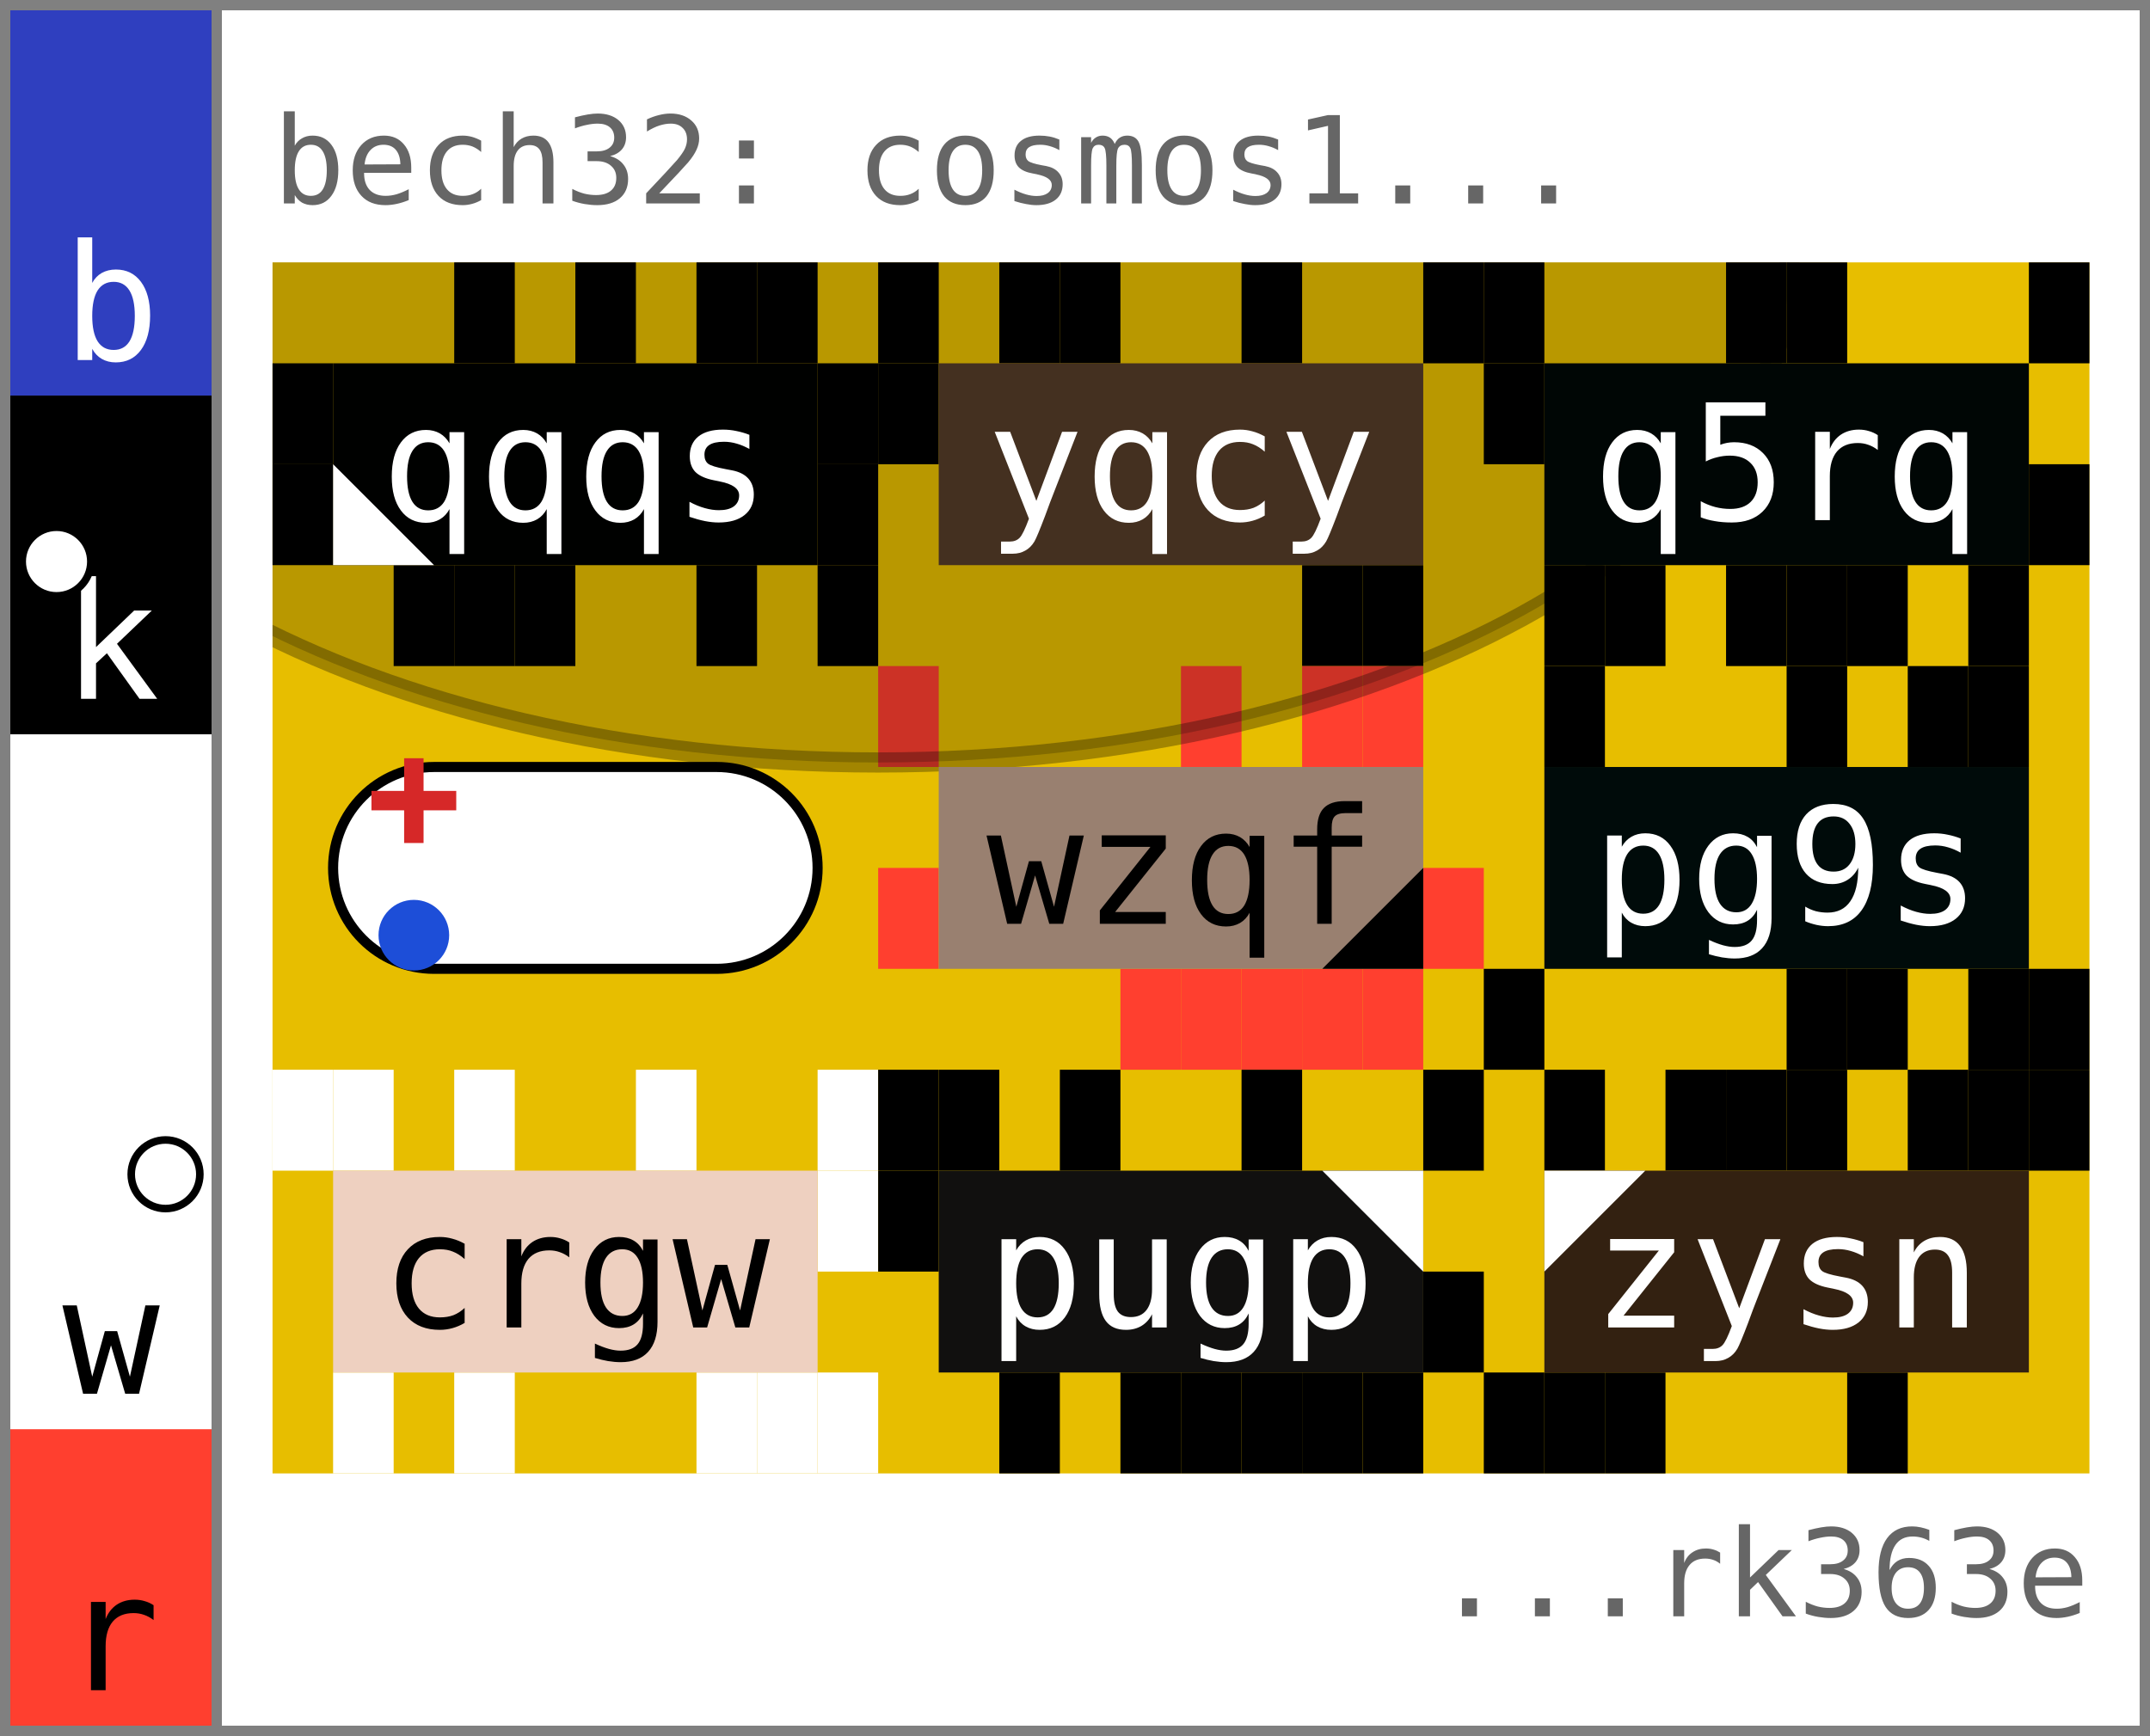
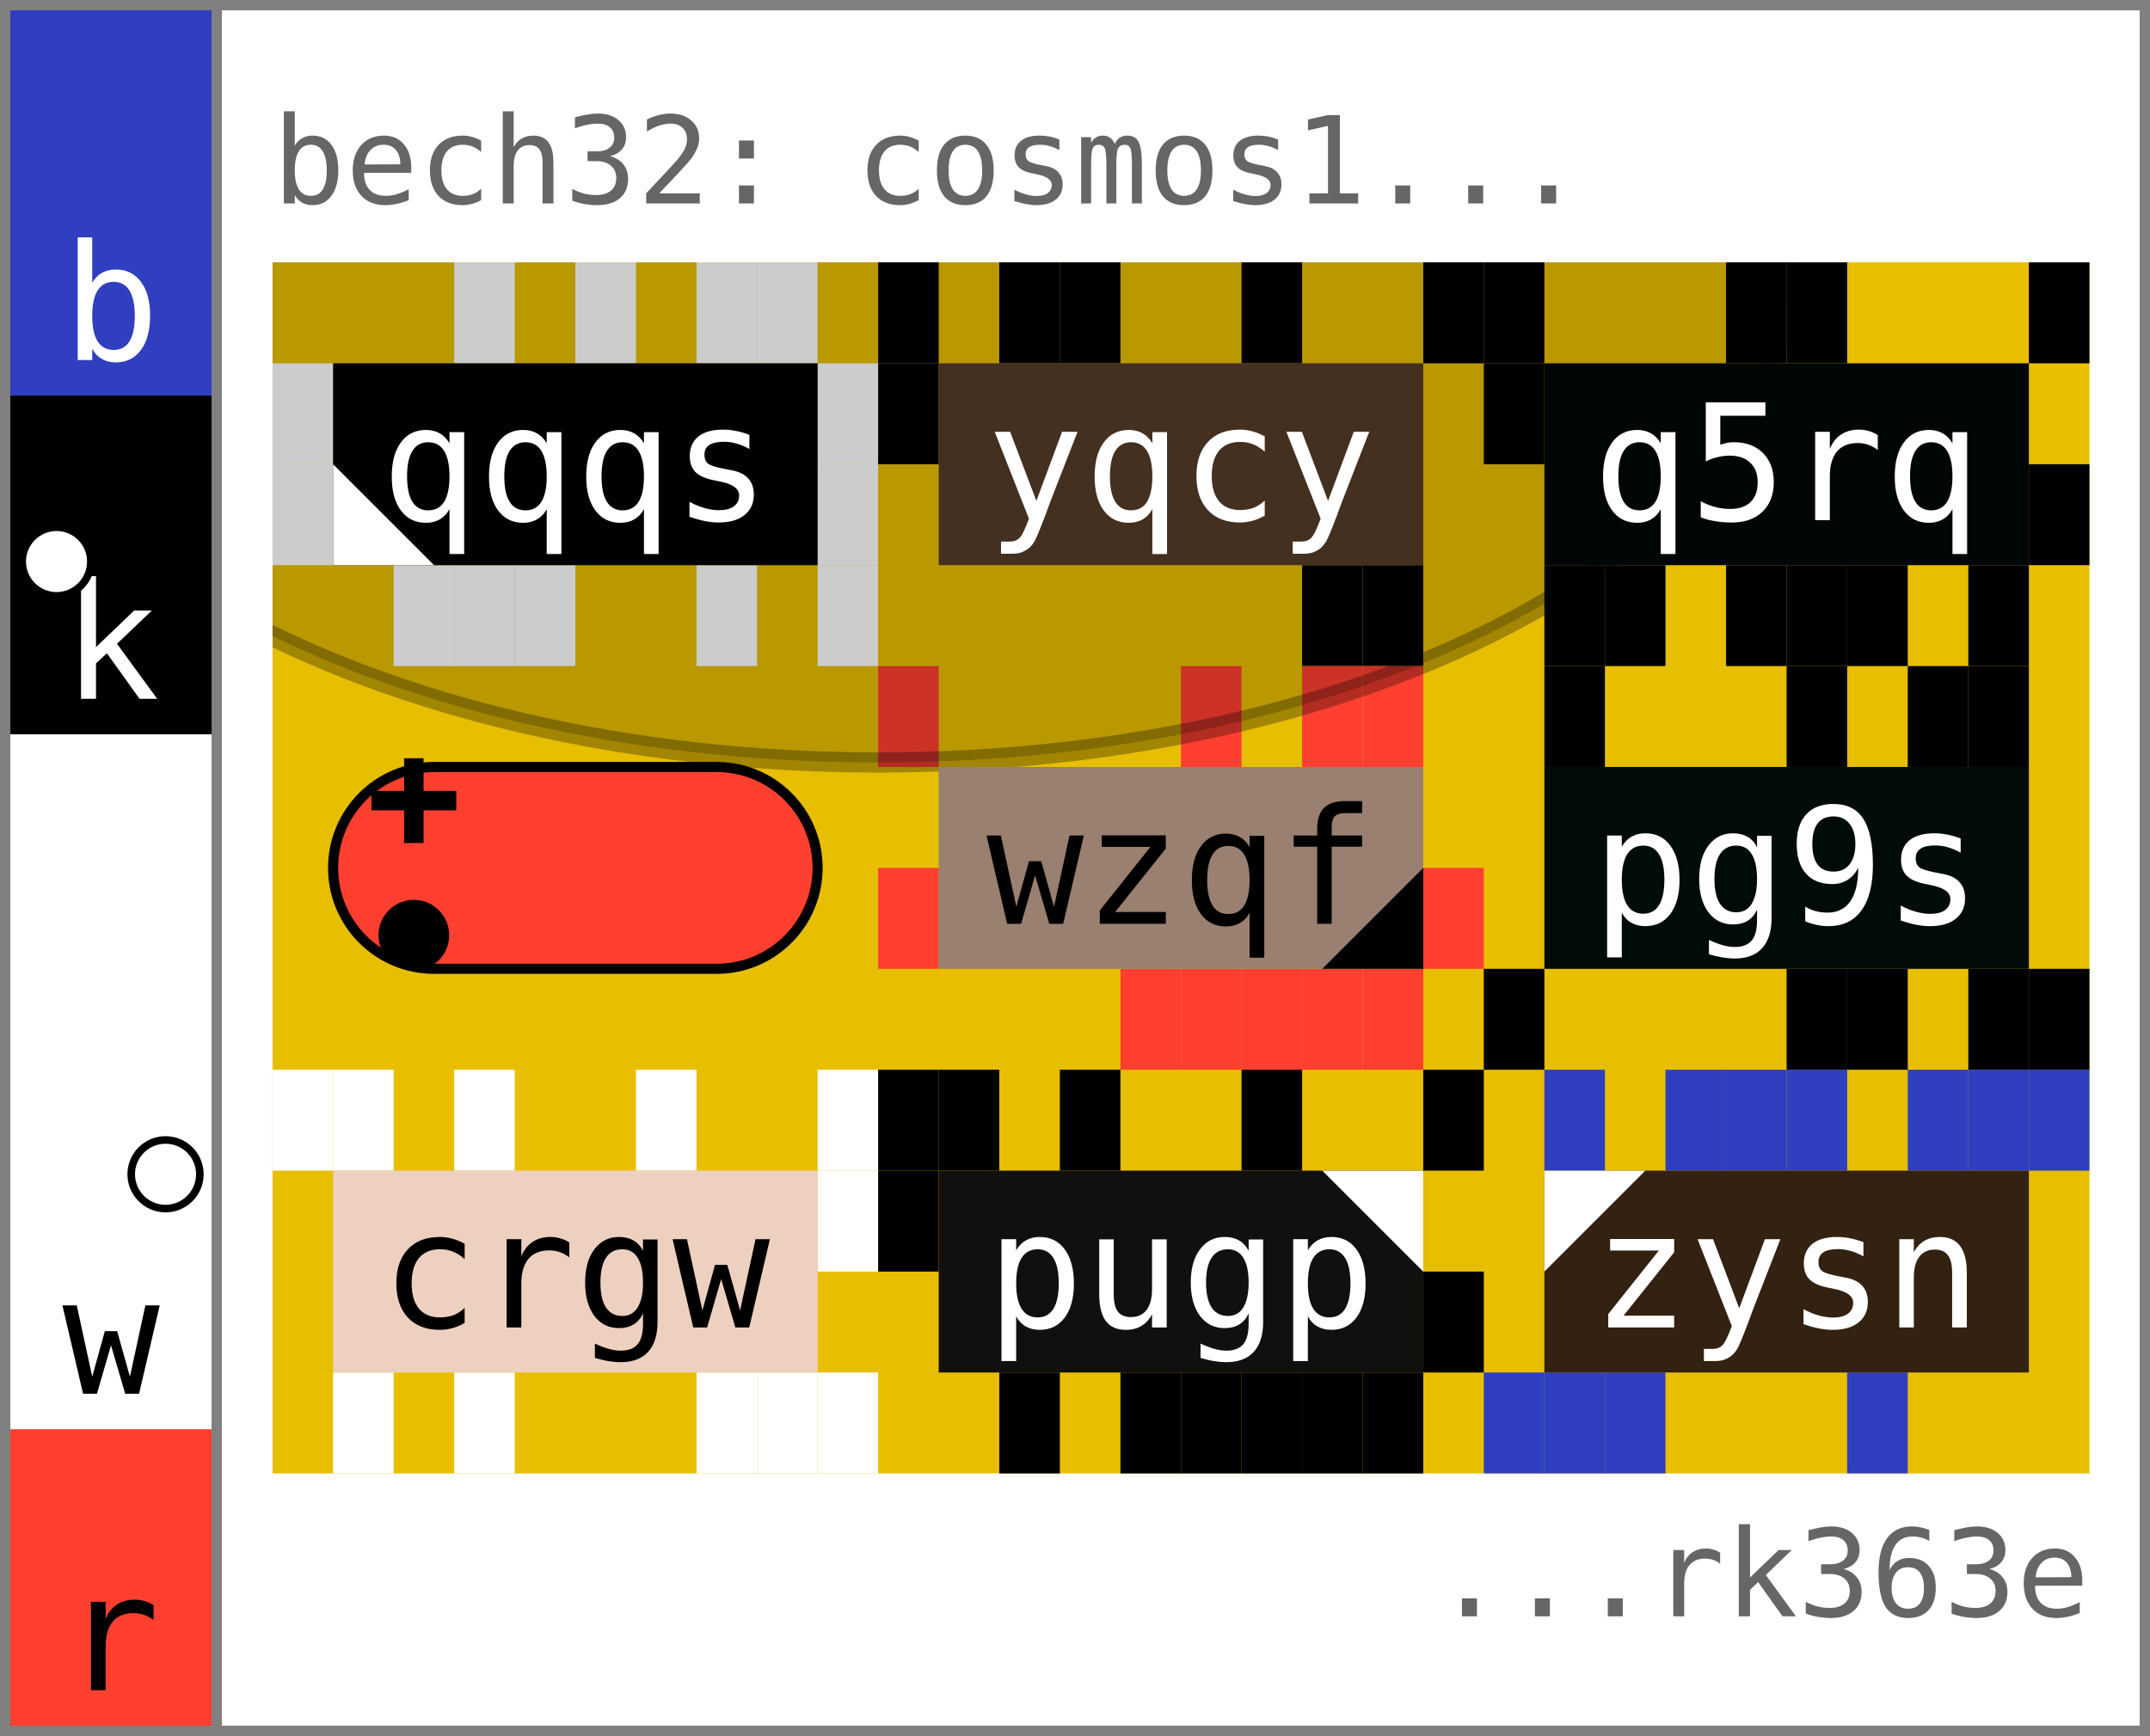
- <svg xmlns="http://www.w3.org/2000/svg" width="213.0" height="172.0" viewBox="0 0 213.0 172.0" data-entviz-version="v9" data-entviz-lib="0.9.2" data-input-bytes="45" data-cols="3" data-rows="3">
+ <svg xmlns="http://www.w3.org/2000/svg" width="213.0" height="172.0" viewBox="0 0 213.0 172.0" data-entviz-version="v10" data-entviz-lib="0.10.0" data-input-bytes="45" data-cols="3" data-rows="3">
  <defs>
    <clipPath id="grid-clip-ce5da880624d9baa-3x3">
      <rect x="27.0" y="26.0" width="180.0" height="120.0" />
    </clipPath>
  </defs>
  <rect x="0" y="0" width="213.0" height="172.0" fill="#ffffff" />
  <g data-channel="grid">
    <rect x="27.0" y="26.0" width="180.0" height="120.0" fill="#e7be00" />
    <g>
-       <rect x="45.0" y="26.0" width="6.0" height="10.0" fill="#000000" />
-       <rect x="57.0" y="26.0" width="6.0" height="10.0" fill="#000000" />
-       <rect x="69.0" y="26.0" width="6.0" height="10.0" fill="#000000" />
-       <rect x="75.0" y="26.0" width="6.0" height="10.0" fill="#000000" />
-       <rect x="81.0" y="36.0" width="6.0" height="10.0" fill="#000000" />
-       <rect x="81.0" y="46.0" width="6.0" height="10.0" fill="#000000" />
-       <rect x="81.0" y="56.0" width="6.0" height="10.0" fill="#000000" />
-       <rect x="69.0" y="56.0" width="6.0" height="10.0" fill="#000000" />
-       <rect x="51.0" y="56.0" width="6.0" height="10.0" fill="#000000" />
-       <rect x="45.0" y="56.0" width="6.0" height="10.0" fill="#000000" />
-       <rect x="39.0" y="56.0" width="6.0" height="10.0" fill="#000000" />
-       <rect x="27.0" y="46.0" width="6.0" height="10.0" fill="#000000" />
-       <rect x="27.0" y="36.0" width="6.0" height="10.0" fill="#000000" />
+       <rect x="45.0" y="26.0" width="6.0" height="10.0" fill="#ffffff" />
+       <rect x="57.0" y="26.0" width="6.0" height="10.0" fill="#ffffff" />
+       <rect x="69.0" y="26.0" width="6.0" height="10.0" fill="#ffffff" />
+       <rect x="75.0" y="26.0" width="6.0" height="10.0" fill="#ffffff" />
+       <rect x="81.0" y="36.0" width="6.0" height="10.0" fill="#ffffff" />
+       <rect x="81.0" y="46.0" width="6.0" height="10.0" fill="#ffffff" />
+       <rect x="81.0" y="56.0" width="6.0" height="10.0" fill="#ffffff" />
+       <rect x="69.0" y="56.0" width="6.0" height="10.0" fill="#ffffff" />
+       <rect x="51.0" y="56.0" width="6.0" height="10.0" fill="#ffffff" />
+       <rect x="45.0" y="56.0" width="6.0" height="10.0" fill="#ffffff" />
+       <rect x="39.0" y="56.0" width="6.0" height="10.0" fill="#ffffff" />
+       <rect x="27.0" y="46.0" width="6.0" height="10.0" fill="#ffffff" />
+       <rect x="27.0" y="36.0" width="6.0" height="10.0" fill="#ffffff" />
      <rect x="87.0" y="26.0" width="6.0" height="10.0" fill="#000000" />
      <rect x="99.0" y="26.0" width="6.0" height="10.0" fill="#000000" />
      <rect x="105.0" y="26.0" width="6.0" height="10.0" fill="#000000" />
      <rect x="123.0" y="26.0" width="6.0" height="10.0" fill="#000000" />
      <rect x="141.0" y="26.0" width="6.0" height="10.0" fill="#000000" />
      <rect x="135.0" y="56.0" width="6.0" height="10.0" fill="#000000" />
      <rect x="129.0" y="56.0" width="6.0" height="10.0" fill="#000000" />
      <rect x="87.0" y="36.0" width="6.0" height="10.0" fill="#000000" />
      <rect x="147.0" y="26.0" width="6.0" height="10.0" fill="#000000" />
      <rect x="171.0" y="26.0" width="6.0" height="10.0" fill="#000000" />
      <rect x="177.0" y="26.0" width="6.0" height="10.0" fill="#000000" />
      <rect x="201.0" y="26.0" width="6.0" height="10.0" fill="#000000" />
      <rect x="201.0" y="46.0" width="6.0" height="10.0" fill="#000000" />
      <rect x="195.0" y="56.0" width="6.0" height="10.0" fill="#000000" />
      <rect x="183.0" y="56.0" width="6.0" height="10.0" fill="#000000" />
      <rect x="177.0" y="56.0" width="6.0" height="10.0" fill="#000000" />
      <rect x="171.0" y="56.0" width="6.0" height="10.0" fill="#000000" />
      <rect x="159.0" y="56.0" width="6.0" height="10.0" fill="#000000" />
      <rect x="153.0" y="56.0" width="6.0" height="10.0" fill="#000000" />
      <rect x="147.0" y="36.0" width="6.0" height="10.0" fill="#000000" />
      <rect x="87.0" y="66.0" width="6.0" height="10.0" fill="#ff3f2f" />
      <rect x="117.0" y="66.0" width="6.0" height="10.0" fill="#ff3f2f" />
      <rect x="129.0" y="66.0" width="6.0" height="10.0" fill="#ff3f2f" />
      <rect x="135.0" y="66.0" width="6.0" height="10.0" fill="#ff3f2f" />
      <rect x="141.0" y="86.0" width="6.0" height="10.0" fill="#ff3f2f" />
      <rect x="135.0" y="96.0" width="6.0" height="10.0" fill="#ff3f2f" />
      <rect x="129.0" y="96.0" width="6.0" height="10.0" fill="#ff3f2f" />
      <rect x="123.0" y="96.0" width="6.0" height="10.0" fill="#ff3f2f" />
      <rect x="117.0" y="96.0" width="6.0" height="10.0" fill="#ff3f2f" />
      <rect x="111.0" y="96.0" width="6.0" height="10.0" fill="#ff3f2f" />
      <rect x="87.0" y="86.0" width="6.0" height="10.0" fill="#ff3f2f" />
      <rect x="153.0" y="66.0" width="6.0" height="10.0" fill="#000000" />
      <rect x="177.0" y="66.0" width="6.0" height="10.0" fill="#000000" />
      <rect x="189.0" y="66.0" width="6.0" height="10.0" fill="#000000" />
      <rect x="195.0" y="66.0" width="6.0" height="10.0" fill="#000000" />
      <rect x="201.0" y="96.0" width="6.0" height="10.0" fill="#000000" />
      <rect x="195.0" y="96.0" width="6.0" height="10.0" fill="#000000" />
      <rect x="183.0" y="96.0" width="6.0" height="10.0" fill="#000000" />
      <rect x="177.0" y="96.0" width="6.0" height="10.0" fill="#000000" />
      <rect x="147.0" y="96.0" width="6.0" height="10.0" fill="#000000" />
      <rect x="27.0" y="106.0" width="6.0" height="10.0" fill="#ffffff" />
      <rect x="33.0" y="106.0" width="6.0" height="10.0" fill="#ffffff" />
      <rect x="45.0" y="106.0" width="6.0" height="10.0" fill="#ffffff" />
      <rect x="63.0" y="106.0" width="6.0" height="10.0" fill="#ffffff" />
      <rect x="81.0" y="106.0" width="6.0" height="10.0" fill="#ffffff" />
      <rect x="81.0" y="116.0" width="6.0" height="10.0" fill="#ffffff" />
      <rect x="81.0" y="136.0" width="6.0" height="10.0" fill="#ffffff" />
      <rect x="75.0" y="136.0" width="6.0" height="10.0" fill="#ffffff" />
      <rect x="69.0" y="136.0" width="6.0" height="10.0" fill="#ffffff" />
      <rect x="45.0" y="136.0" width="6.0" height="10.0" fill="#ffffff" />
      <rect x="33.0" y="136.0" width="6.0" height="10.0" fill="#ffffff" />
      <rect x="87.0" y="106.0" width="6.0" height="10.0" fill="#000000" />
      <rect x="93.0" y="106.0" width="6.0" height="10.0" fill="#000000" />
      <rect x="105.0" y="106.0" width="6.0" height="10.0" fill="#000000" />
      <rect x="123.0" y="106.0" width="6.0" height="10.0" fill="#000000" />
      <rect x="141.0" y="106.0" width="6.0" height="10.0" fill="#000000" />
      <rect x="141.0" y="126.0" width="6.0" height="10.0" fill="#000000" />
      <rect x="135.0" y="136.0" width="6.0" height="10.0" fill="#000000" />
      <rect x="129.0" y="136.0" width="6.0" height="10.0" fill="#000000" />
      <rect x="123.0" y="136.0" width="6.0" height="10.0" fill="#000000" />
      <rect x="117.0" y="136.0" width="6.0" height="10.0" fill="#000000" />
      <rect x="111.0" y="136.0" width="6.0" height="10.0" fill="#000000" />
      <rect x="99.0" y="136.0" width="6.0" height="10.0" fill="#000000" />
      <rect x="87.0" y="116.0" width="6.0" height="10.0" fill="#000000" />
-       <rect x="153.0" y="106.0" width="6.0" height="10.0" fill="#000000" />
-       <rect x="165.0" y="106.0" width="6.0" height="10.0" fill="#000000" />
-       <rect x="171.0" y="106.0" width="6.0" height="10.0" fill="#000000" />
-       <rect x="177.0" y="106.0" width="6.0" height="10.0" fill="#000000" />
-       <rect x="189.0" y="106.0" width="6.0" height="10.0" fill="#000000" />
-       <rect x="195.0" y="106.0" width="6.0" height="10.0" fill="#000000" />
-       <rect x="201.0" y="106.0" width="6.0" height="10.0" fill="#000000" />
-       <rect x="183.0" y="136.0" width="6.0" height="10.0" fill="#000000" />
-       <rect x="159.0" y="136.0" width="6.0" height="10.0" fill="#000000" />
-       <rect x="153.0" y="136.0" width="6.0" height="10.0" fill="#000000" />
-       <rect x="147.0" y="136.0" width="6.0" height="10.0" fill="#000000" />
+       <rect x="153.0" y="106.0" width="6.0" height="10.0" fill="#2f3fbf" />
+       <rect x="165.0" y="106.0" width="6.0" height="10.0" fill="#2f3fbf" />
+       <rect x="171.0" y="106.0" width="6.0" height="10.0" fill="#2f3fbf" />
+       <rect x="177.0" y="106.0" width="6.0" height="10.0" fill="#2f3fbf" />
+       <rect x="189.0" y="106.0" width="6.0" height="10.0" fill="#2f3fbf" />
+       <rect x="195.0" y="106.0" width="6.0" height="10.0" fill="#2f3fbf" />
+       <rect x="201.0" y="106.0" width="6.0" height="10.0" fill="#2f3fbf" />
+       <rect x="183.0" y="136.0" width="6.0" height="10.0" fill="#2f3fbf" />
+       <rect x="159.0" y="136.0" width="6.0" height="10.0" fill="#2f3fbf" />
+       <rect x="153.0" y="136.0" width="6.0" height="10.0" fill="#2f3fbf" />
+       <rect x="147.0" y="136.0" width="6.0" height="10.0" fill="#2f3fbf" />
    </g>
    <g clip-path="url(#grid-clip-ce5da880624d9baa-3x3)" data-channel="ellipse" data-ellipse-anchor-x="87.0" data-ellipse-anchor-y="26.0" data-ellipse-rx="90.28339382189839" data-ellipse-ry="49.55404322555325" data-ellipse-rotation-deg="0.0">
      <ellipse cx="87.0" cy="26.0" rx="90.283" ry="49.554" transform="rotate(0.0 87.0 26.0)" fill="#000000" stroke="#000000" fill-opacity="0.2" stroke-opacity="0.3" stroke-width="2.0" />
    </g>
    <g>
      <g data-channel="cell" data-cell-index="0" data-cell-row="0" data-cell-col="0" data-cell-quartile="4">
        <rect x="33.0" y="36.0" width="48.0" height="20.0" fill="#000100" />
        <text x="57.0" y="46.0" fill="#ffffff" style="font-family: &quot;JetBrains Mono&quot;, &quot;Menlo&quot;, &quot;Consolas&quot;, &quot;DejaVu Sans Mono&quot;, &quot;Liberation Mono&quot;, &quot;Roboto Mono&quot;, &quot;Noto Sans Mono&quot;, monospace; font-size: 16.0px;" text-anchor="middle" dominant-baseline="central">qqqs</text>
        <polygon points="33.0,56.0 33.0,46.0 43.0,56.0" fill="#ffffff" />
      </g>
      <g data-channel="cell" data-cell-index="1" data-cell-row="0" data-cell-col="1">
        <rect x="93.0" y="36.0" width="48.0" height="20.0" fill="#443020" />
        <text x="117.0" y="46.0" fill="#ffffff" style="font-family: &quot;JetBrains Mono&quot;, &quot;Menlo&quot;, &quot;Consolas&quot;, &quot;DejaVu Sans Mono&quot;, &quot;Liberation Mono&quot;, &quot;Roboto Mono&quot;, &quot;Noto Sans Mono&quot;, monospace; font-size: 16.0px;" text-anchor="middle" dominant-baseline="central">yqcy</text>
      </g>
      <g data-channel="cell" data-cell-index="2" data-cell-row="0" data-cell-col="2">
        <rect x="153.0" y="36.0" width="48.0" height="20.0" fill="#000605" />
        <text x="177.0" y="46.0" fill="#ffffff" style="font-family: &quot;JetBrains Mono&quot;, &quot;Menlo&quot;, &quot;Consolas&quot;, &quot;DejaVu Sans Mono&quot;, &quot;Liberation Mono&quot;, &quot;Roboto Mono&quot;, &quot;Noto Sans Mono&quot;, monospace; font-size: 16.0px;" text-anchor="middle" dominant-baseline="central">q5rq</text>
      </g>
      <g data-channel="cell" data-cell-index="3" data-cell-row="1" data-cell-col="0" data-cell-blank="true" data-cell-blank-map="true">
-         <rect x="33.0" y="76.0" width="48.0" height="20.0" rx="10.0" ry="10.0" fill="#ffffff" stroke="#000000" stroke-width="1" />
-         <circle cx="41.0" cy="92.667" r="3.5" fill="#1d4ed8" data-blank-map-min="2,0" />
-         <path d="M 36.8,79.333 H 45.2 M 41.0,75.133 V 83.533" fill="none" stroke="#d62828" stroke-width="1.925" stroke-linecap="butt" data-blank-map-max="0,0" />
+         <rect x="33.0" y="76.0" width="48.0" height="20.0" rx="10.0" ry="10.0" fill="#ff3f2f" stroke="#000000" stroke-width="1" />
+         <circle cx="41.0" cy="92.667" r="3.5" fill="#000000" data-blank-map-min="2,0" />
+         <path d="M 36.8,79.333 H 45.2 M 41.0,75.133 V 83.533" fill="none" stroke="#000000" stroke-width="1.925" stroke-linecap="butt" data-blank-map-max="0,0" />
      </g>
      <g data-channel="cell" data-cell-index="4" data-cell-row="1" data-cell-col="1" data-cell-quartile="3">
        <rect x="93.0" y="76.0" width="48.0" height="20.0" fill="#998070" />
        <text x="117.0" y="86.0" fill="#000000" style="font-family: &quot;JetBrains Mono&quot;, &quot;Menlo&quot;, &quot;Consolas&quot;, &quot;DejaVu Sans Mono&quot;, &quot;Liberation Mono&quot;, &quot;Roboto Mono&quot;, &quot;Noto Sans Mono&quot;, monospace; font-size: 16.0px;" text-anchor="middle" dominant-baseline="central">wzqf</text>
        <polygon points="141.0,96.0 141.0,86.0 131.0,96.0" fill="#000000" />
      </g>
      <g data-channel="cell" data-cell-index="5" data-cell-row="1" data-cell-col="2">
        <rect x="153.0" y="76.0" width="48.0" height="20.0" fill="#000b0a" />
        <text x="177.0" y="86.0" fill="#ffffff" style="font-family: &quot;JetBrains Mono&quot;, &quot;Menlo&quot;, &quot;Consolas&quot;, &quot;DejaVu Sans Mono&quot;, &quot;Liberation Mono&quot;, &quot;Roboto Mono&quot;, &quot;Noto Sans Mono&quot;, monospace; font-size: 16.0px;" text-anchor="middle" dominant-baseline="central">pg9s</text>
      </g>
      <g data-channel="cell" data-cell-index="6" data-cell-row="2" data-cell-col="0">
        <rect x="33.0" y="116.0" width="48.0" height="20.0" fill="#eed0c0" />
        <text x="57.0" y="126.0" fill="#000000" style="font-family: &quot;JetBrains Mono&quot;, &quot;Menlo&quot;, &quot;Consolas&quot;, &quot;DejaVu Sans Mono&quot;, &quot;Liberation Mono&quot;, &quot;Roboto Mono&quot;, &quot;Noto Sans Mono&quot;, monospace; font-size: 16.0px;" text-anchor="middle" dominant-baseline="central">crgw</text>
      </g>
      <g data-channel="cell" data-cell-index="7" data-cell-row="2" data-cell-col="1" data-cell-quartile="2">
        <rect x="93.0" y="116.0" width="48.0" height="20.0" fill="#11100f" />
        <text x="117.0" y="126.0" fill="#ffffff" style="font-family: &quot;JetBrains Mono&quot;, &quot;Menlo&quot;, &quot;Consolas&quot;, &quot;DejaVu Sans Mono&quot;, &quot;Liberation Mono&quot;, &quot;Roboto Mono&quot;, &quot;Noto Sans Mono&quot;, monospace; font-size: 16.0px;" text-anchor="middle" dominant-baseline="central">pugp</text>
        <polygon points="141.0,116.0 131.0,116.0 141.0,126.0" fill="#ffffff" />
      </g>
      <g data-channel="cell" data-cell-index="8" data-cell-row="2" data-cell-col="2" data-cell-quartile="1">
        <rect x="153.0" y="116.0" width="48.0" height="20.0" fill="#332111" />
        <text x="177.0" y="126.0" fill="#ffffff" style="font-family: &quot;JetBrains Mono&quot;, &quot;Menlo&quot;, &quot;Consolas&quot;, &quot;DejaVu Sans Mono&quot;, &quot;Liberation Mono&quot;, &quot;Roboto Mono&quot;, &quot;Noto Sans Mono&quot;, monospace; font-size: 16.0px;" text-anchor="middle" dominant-baseline="central">zysn</text>
        <polygon points="153.0,116.0 163.0,116.0 153.0,126.0" fill="#ffffff" />
      </g>
    </g>
  </g>
  <g data-channel="color-bar" data-bar-slots="14" data-bar-marker-left="4" data-bar-marker-right="9">
    <g data-color-bar-rank="0" data-color-bar-band="B">
      <rect x="1" y="1" width="20.0" height="38.195" fill="#2f3fbf" />
      <text x="11.0" y="35.675" fill="#ffffff" style="font-family: &quot;JetBrains Mono&quot;, &quot;Menlo&quot;, &quot;Consolas&quot;, &quot;DejaVu Sans Mono&quot;, &quot;Liberation Mono&quot;, &quot;Roboto Mono&quot;, &quot;Noto Sans Mono&quot;, monospace; font-size: 16.0px;" text-anchor="middle" data-color-bar-letter="true">b</text>
    </g>
    <g data-color-bar-rank="1" data-color-bar-band="K">
      <rect x="1" y="39.195" width="20.0" height="33.571" fill="#000000" />
      <text x="11.0" y="69.246" fill="#ffffff" style="font-family: &quot;JetBrains Mono&quot;, &quot;Menlo&quot;, &quot;Consolas&quot;, &quot;DejaVu Sans Mono&quot;, &quot;Liberation Mono&quot;, &quot;Roboto Mono&quot;, &quot;Noto Sans Mono&quot;, monospace; font-size: 16.0px;" text-anchor="middle" data-color-bar-letter="true">k</text>
    </g>
    <g data-color-bar-rank="2" data-color-bar-band="W">
      <rect x="1" y="72.766" width="20.0" height="68.855" fill="#ffffff" />
      <text x="11.0" y="138.1" fill="#000000" style="font-family: &quot;JetBrains Mono&quot;, &quot;Menlo&quot;, &quot;Consolas&quot;, &quot;DejaVu Sans Mono&quot;, &quot;Liberation Mono&quot;, &quot;Roboto Mono&quot;, &quot;Noto Sans Mono&quot;, monospace; font-size: 16.0px;" text-anchor="middle" data-color-bar-letter="true">w</text>
    </g>
    <g data-color-bar-rank="3" data-color-bar-band="R">
      <rect x="1" y="141.62" width="20.0" height="29.38" fill="#ff3f2f" />
      <text x="11.0" y="167.48" fill="#000000" style="font-family: &quot;JetBrains Mono&quot;, &quot;Menlo&quot;, &quot;Consolas&quot;, &quot;DejaVu Sans Mono&quot;, &quot;Liberation Mono&quot;, &quot;Roboto Mono&quot;, &quot;Noto Sans Mono&quot;, monospace; font-size: 16.0px;" text-anchor="middle" data-color-bar-letter="true">r</text>
    </g>
    <circle cx="5.6" cy="55.643" r="3.4" fill="#ffffff" stroke="#000000" stroke-width="0.75" data-bar-marker="left" />
    <circle cx="16.4" cy="116.357" r="3.4" fill="#ffffff" stroke="#000000" stroke-width="0.75" data-bar-marker="right" />
  </g>
  <g data-channel="label-top">
    <text x="27.0" y="16.0" fill="#666666" style="font-family: &quot;JetBrains Mono&quot;, &quot;Menlo&quot;, &quot;Consolas&quot;, &quot;DejaVu Sans Mono&quot;, &quot;Liberation Mono&quot;, &quot;Roboto Mono&quot;, &quot;Noto Sans Mono&quot;, monospace; font-size: 12.0px;" dominant-baseline="central">bech32: cosmos1...</text>
  </g>
  <g data-channel="label-bottom">
    <text x="207.0" y="156.0" fill="#666666" style="font-family: &quot;JetBrains Mono&quot;, &quot;Menlo&quot;, &quot;Consolas&quot;, &quot;DejaVu Sans Mono&quot;, &quot;Liberation Mono&quot;, &quot;Roboto Mono&quot;, &quot;Noto Sans Mono&quot;, monospace; font-size: 12.0px;" text-anchor="end" dominant-baseline="central">...rk363e</text>
  </g>
  <line x1="0" y1="0.5" x2="213.0" y2="0.5" stroke="#808080" stroke-width="1" shape-rendering="crispEdges" />
  <line x1="212.5" y1="0" x2="212.5" y2="172.0" stroke="#808080" stroke-width="1" shape-rendering="crispEdges" />
  <line x1="0" y1="171.5" x2="213.0" y2="171.5" stroke="#808080" stroke-width="1" shape-rendering="crispEdges" />
  <line x1="0.5" y1="0" x2="0.5" y2="172.0" stroke="#808080" stroke-width="1" shape-rendering="crispEdges" />
  <line x1="21.5" y1="0" x2="21.5" y2="172.0" stroke="#808080" stroke-width="1" shape-rendering="crispEdges" />
</svg>
